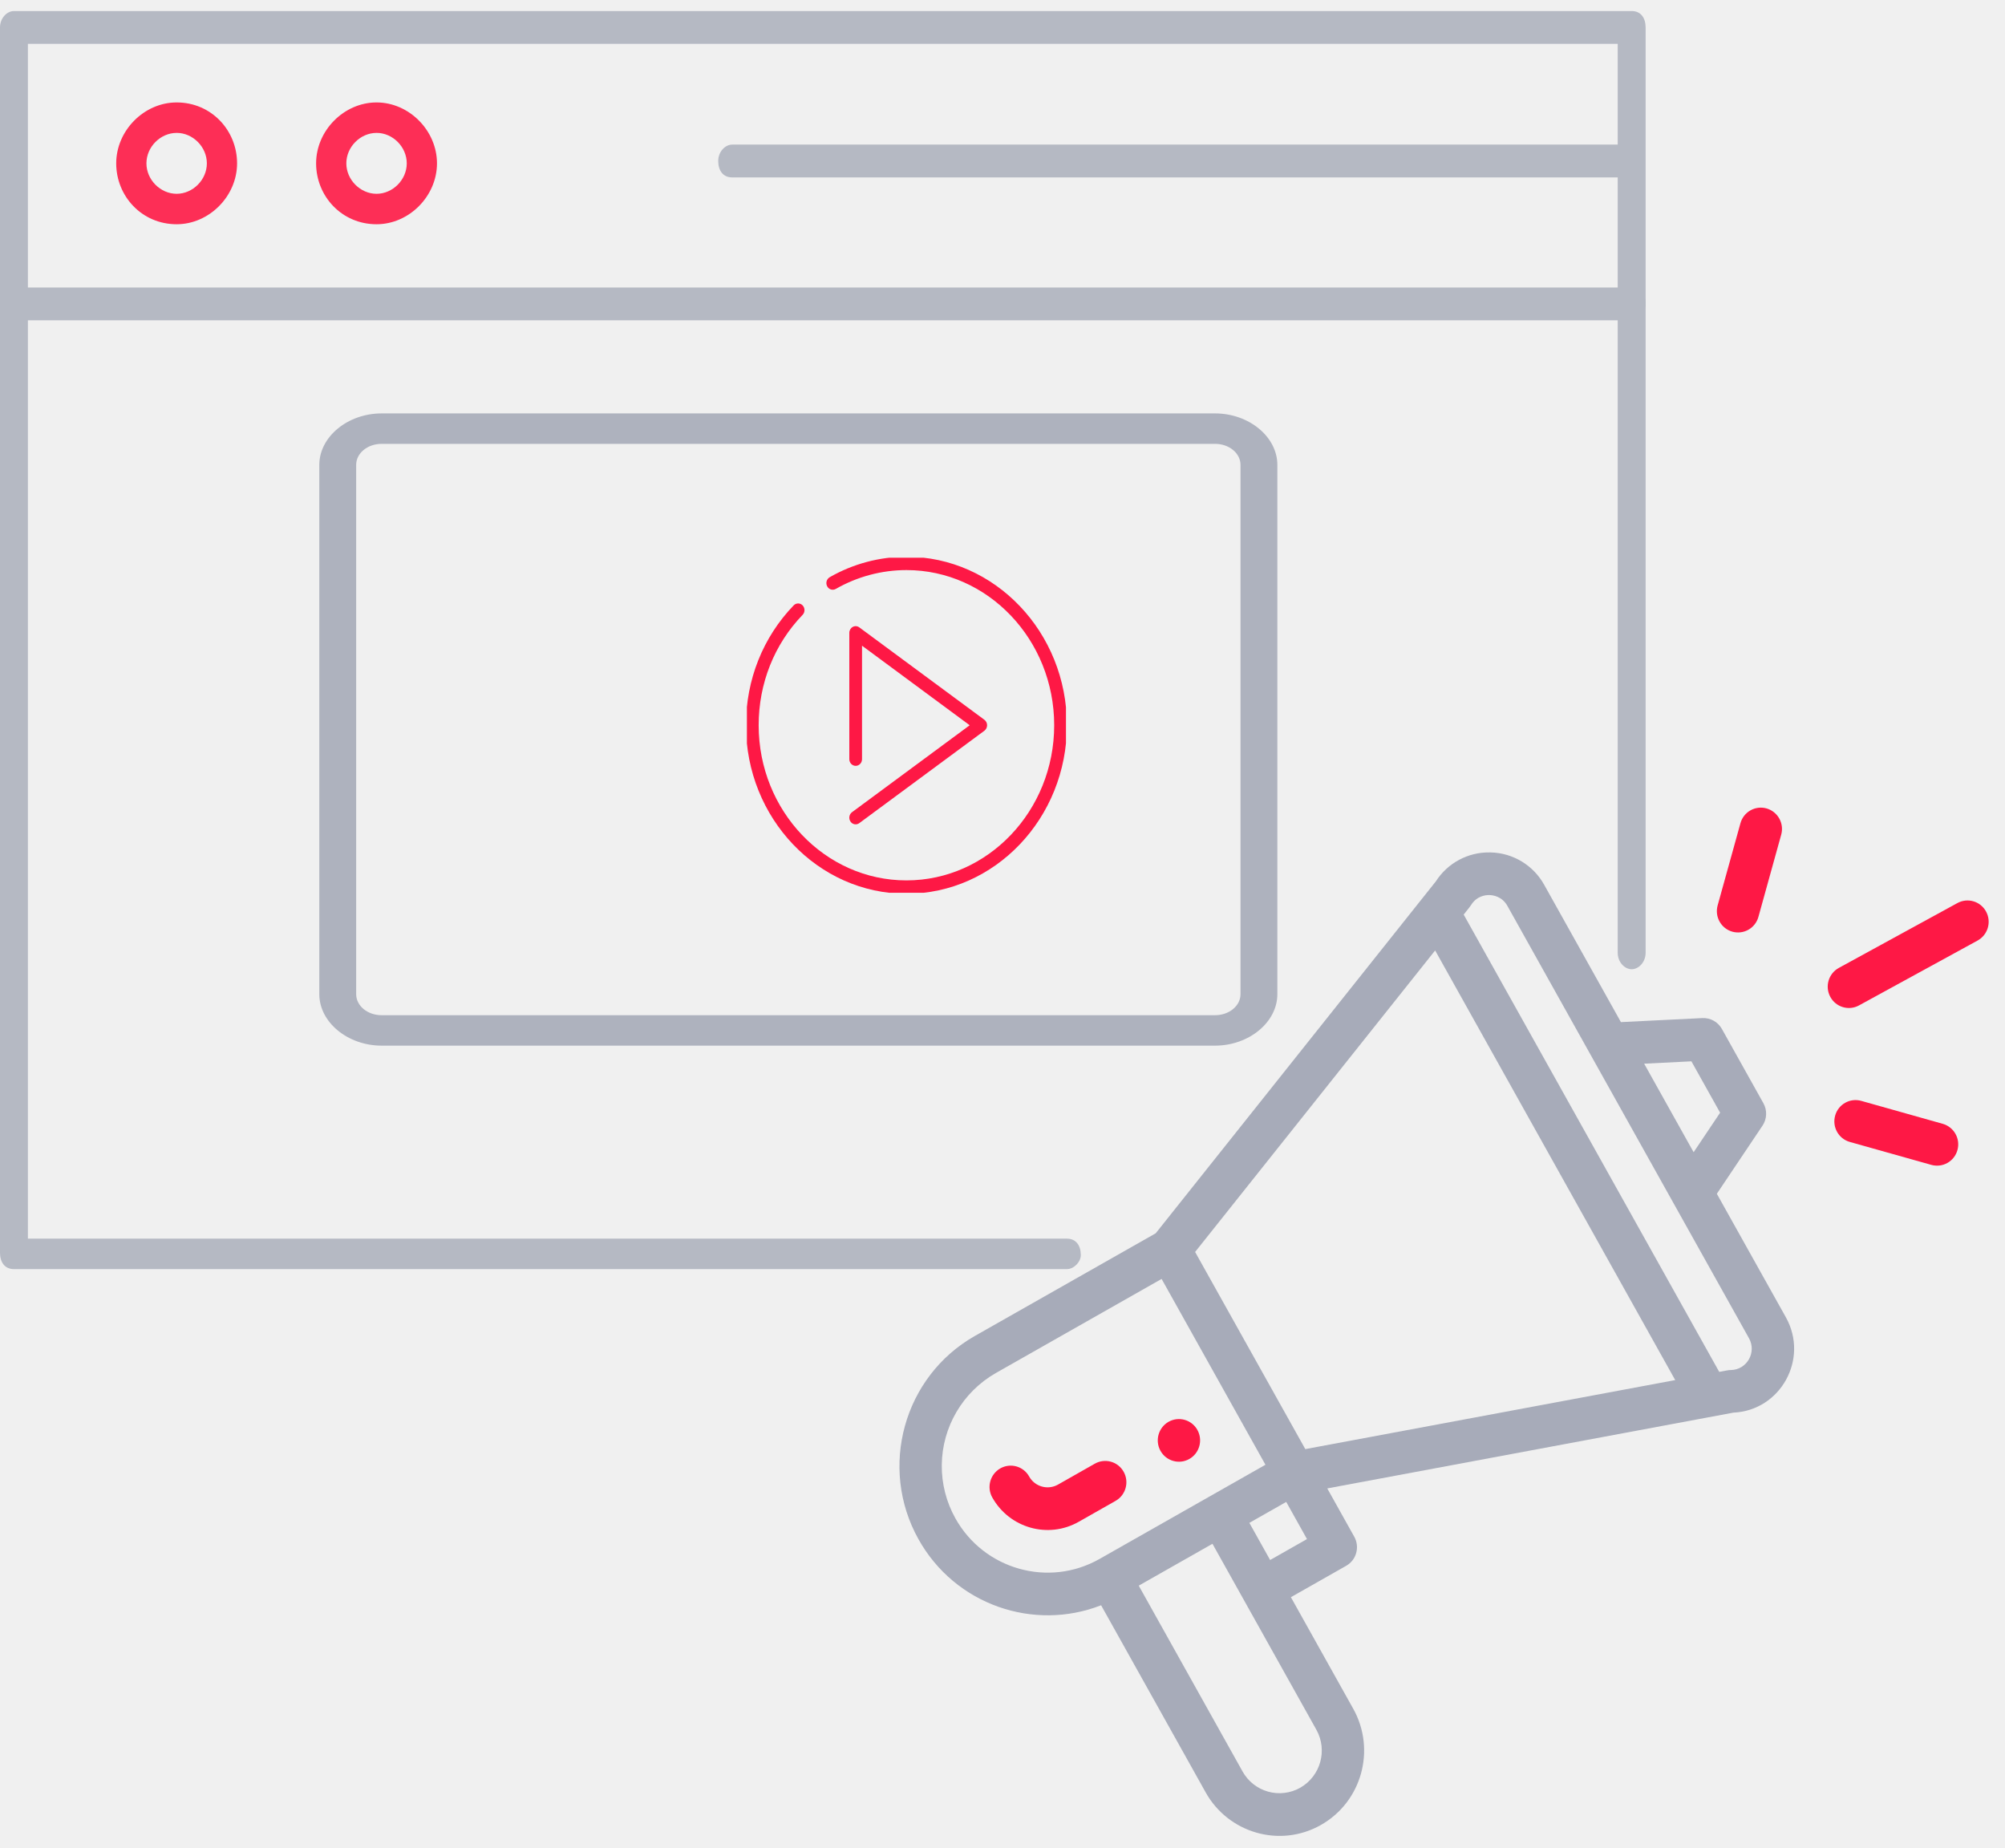
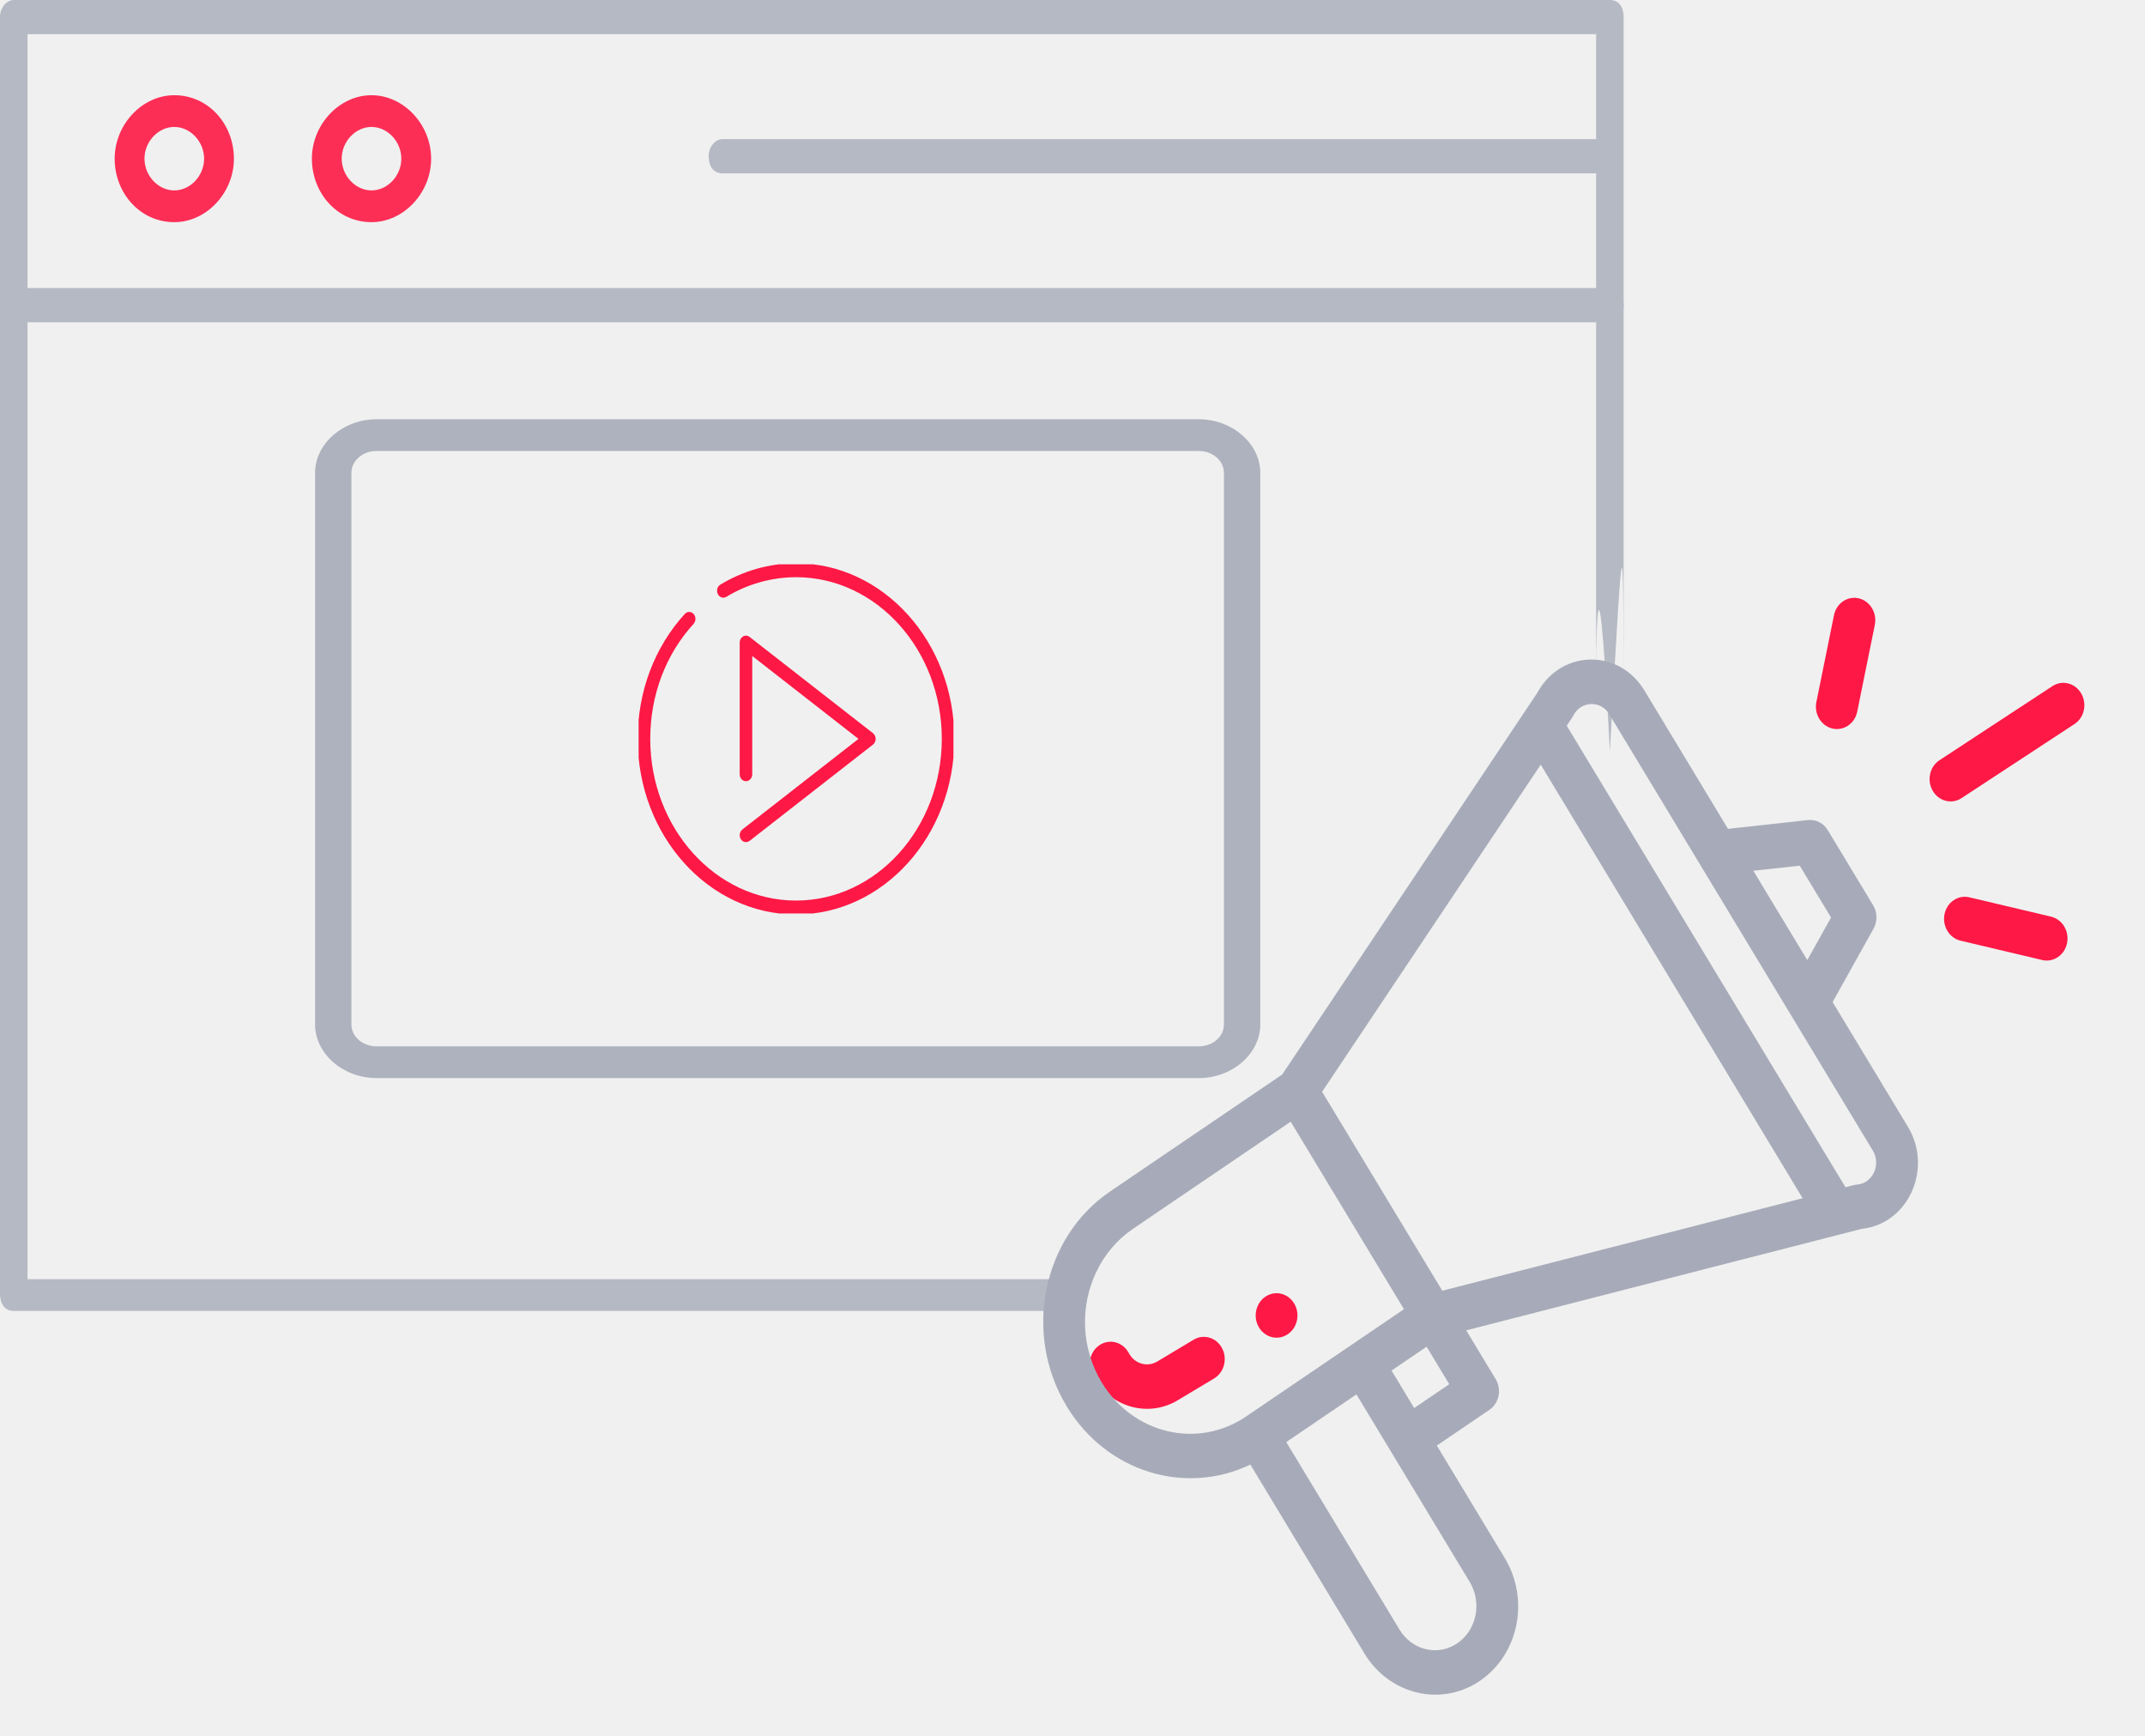
- <svg xmlns="http://www.w3.org/2000/svg" width="127" height="117" fill="none">
+ <svg xmlns="http://www.w3.org/2000/svg" width="157" height="127" fill="none">
  <g opacity=".9">
-     <path d="M67.577 80.379H.883c-.589 0-.883-.445-.883-1.039V1.74C0 1.146.442.7.883.7h102.47c.588 0 .883.445.883 1.039v58.608c0 .594-.442 1.039-.883 1.039-.442 0-.884-.445-.884-1.039V2.778H1.767V78.45h65.81c.588 0 .883.445.883 1.039 0 .445-.442.89-.883.89z" fill="#AEB2BE" />
-     <path d="M103.205 20.287H.883c-.589 0-.883-.445-.883-1.039 0-.593.442-1.038.883-1.038h102.47c.588 0 .883.445.883 1.038a1.01 1.01 0 0 1-1.031 1.039z" fill="#AEB2BE" />
-     <path d="M11.19 14.203c-2.21 0-3.829-1.78-3.829-3.857 0-2.078 1.767-3.858 3.828-3.858 2.209 0 3.828 1.78 3.828 3.858 0 2.077-1.767 3.857-3.828 3.857zm0-5.786c-1.031 0-1.915.89-1.915 1.929 0 1.038.884 1.928 1.914 1.928 1.03 0 1.914-.89 1.914-1.928 0-1.039-.883-1.93-1.914-1.93zm12.661 5.786c-2.208 0-3.828-1.78-3.828-3.857 0-2.078 1.767-3.858 3.828-3.858 2.062 0 3.828 1.78 3.828 3.858 0 2.077-1.766 3.857-3.828 3.857zm0-5.786c-1.03 0-1.914.89-1.914 1.929 0 1.038.884 1.928 1.914 1.928 1.03 0 1.914-.89 1.914-1.928 0-1.039-.883-1.93-1.914-1.93z" fill="#FE1845" />
-     <path d="M103.207 11.236h-56.83c-.588 0-.883-.445-.883-1.039 0-.593.442-1.038.883-1.038h56.83c.588 0 .883.445.883 1.038 0 .594-.295 1.039-.883 1.039z" fill="#AEB2BE" />
-     <path d="M75.334 92.404c.644-.365.873-1.19.51-1.84a1.336 1.336 0 0 0-1.826-.514 1.357 1.357 0 0 0-.51 1.84c.363.65 1.18.88 1.826.514zm-4.159.812a1.335 1.335 0 0 0-1.826-.514l-2.336 1.326a1.337 1.337 0 0 1-1.825-.514A1.335 1.335 0 0 0 63.362 93a1.357 1.357 0 0 0-.51 1.84c1.083 1.938 3.536 2.643 5.477 1.542l2.336-1.326c.644-.366.873-1.19.51-1.84z" fill="#FF0032" />
-     <path d="M69.746 101.669l6.625 11.855c1.43 2.562 4.696 3.539 7.303 2.057 2.58-1.466 3.496-4.758 2.04-7.36l-3.947-7.063 3.504-1.989c.645-.366.873-1.19.51-1.84l-1.71-3.06c.207-.04 1.577-.295 25.725-4.8 2.981-.132 4.801-3.396 3.324-6.037l-4.373-7.824 2.893-4.315c.284-.424.307-.973.057-1.419l-2.631-4.708a1.34 1.34 0 0 0-1.234-.686l-5.16.256-4.854-8.685a3.982 3.982 0 0 0-3.41-2.063h-.052a3.978 3.978 0 0 0-3.405 1.831L73.204 78.111l-11.453 6.501c-4.504 2.556-6.116 8.328-3.57 12.88 2.326 4.162 7.305 5.843 11.565 4.177zm13.633 7.879a2.711 2.711 0 0 1-1.021 3.679 2.674 2.674 0 0 1-3.651-1.028l-6.578-11.772 4.671-2.651 6.579 11.772zm-2.927-10.744l-1.316-2.354 2.336-1.326 1.315 2.354-2.335 1.326zm26.685-31.585l1.818 3.254-1.678 2.503-3.134-5.608 2.994-.149zm-13.96-9.894c.366-.59.937-.645 1.169-.636.228.005.798.083 1.136.687l15.302 27.381c.499.892-.13 2-1.149 2.014-.183.002-.268.034-.737.117L92.712 57.925c.35-.445.395-.488.465-.6zm-2.273 2.87l15.208 27.213L82.68 91.78 75.7 79.293l15.204-19.097zM60.517 96.167a6.786 6.786 0 0 1-.864-3.38 6.788 6.788 0 0 1 3.414-5.82L73.578 81l6.578 11.77-10.51 5.967c-3.221 1.827-7.316.674-9.13-2.571z" fill="#9EA3B2" />
-     <path d="M123.986 57.195l-7.513 4.108a1.356 1.356 0 0 0-.539 1.832c.352.655 1.166.9 1.818.543l7.512-4.109a1.356 1.356 0 0 0 .539-1.831 1.334 1.334 0 0 0-1.817-.543zm-.93 13.982l-5.164-1.454a1.338 1.338 0 0 0-1.651.937c-.2.719.217 1.464.93 1.665l5.165 1.453a1.339 1.339 0 0 0 1.651-.937 1.351 1.351 0 0 0-.931-1.664zm-12.813-19.038l-1.444 5.204c-.2.72.217 1.464.93 1.665a1.34 1.34 0 0 0 1.652-.937l1.443-5.205a1.352 1.352 0 0 0-.93-1.665 1.339 1.339 0 0 0-1.651.938z" fill="#FF0032" />
+     <path d="M77.045 95.938H1.007c-.671 0-1.007-.536-1.007-1.25V1.25C0 .536.504 0 1.007 0h116.826c.671 0 1.007.536 1.007 1.25V55c0-17.82 0-18.07-1.007 0-1.007-19.57-1.007-5.285-1.007-6V2.501H2.014v91.115h75.03c.672 0 1.008.535 1.008 1.25 0 .536-.504 1.072-1.007 1.072z" fill="#AEB2BE" />
+     <path d="M117.665 23.583H1.007c-.671 0-1.007-.536-1.007-1.25 0-.715.504-1.251 1.007-1.251h116.826c.671 0 1.007.535 1.007 1.25s-.504 1.25-1.175 1.25z" fill="#AEB2BE" />
+     <path d="M12.757 16.258c-2.518 0-4.364-2.144-4.364-4.645 0-2.502 2.014-4.645 4.364-4.645 2.518 0 4.364 2.143 4.364 4.645 0 2.5-2.014 4.645-4.364 4.645zm0-6.968c-1.175 0-2.182 1.072-2.182 2.323 0 1.25 1.007 2.322 2.182 2.322s2.182-1.072 2.182-2.322-1.007-2.323-2.182-2.323zM27.192 16.258c-2.518 0-4.364-2.144-4.364-4.645 0-2.502 2.014-4.645 4.364-4.645s4.364 2.143 4.364 4.645c0 2.5-2.014 4.645-4.364 4.645zm0-6.968c-1.175 0-2.182 1.072-2.182 2.323 0 1.25 1.007 2.322 2.182 2.322s2.182-1.072 2.182-2.322-1.007-2.323-2.182-2.323z" fill="#FE1845" />
+     <path d="M117.667 12.685h-64.79c-.672 0-1.008-.536-1.008-1.25 0-.716.504-1.252 1.007-1.252h64.791c.672 0 1.008.537 1.008 1.251 0 .715-.336 1.25-1.008 1.25z" fill="#AEB2BE" />
+     <path d="M94.188 97.684c.735-.44.995-1.433.581-2.215-.414-.782-1.346-1.06-2.081-.619-.735.441-.996 1.434-.582 2.216.414.782 1.347 1.06 2.082.618zM89.446 98.662c-.414-.782-1.346-1.06-2.081-.619l-2.663 1.597c-.734.44-1.668.162-2.081-.62-.415-.782-1.347-1.06-2.082-.618-.735.44-.996 1.433-.582 2.215 1.235 2.334 4.032 3.183 6.245 1.857l2.663-1.596c.735-.441.996-1.433.581-2.216z" fill="#FF0032" />
+     <path d="M91.518 107.181l8.35 13.824c1.802 2.986 5.587 3.95 8.454 2.001 2.836-1.929 3.654-5.946 1.819-8.98l-4.974-8.236 3.852-2.617c.709-.482.913-1.487.455-2.245l-2.156-3.57c.235-.059 1.776-.454 28.956-7.43 3.384-.351 5.233-4.393 3.371-7.473l-5.51-9.122 2.998-5.374a1.718 1.718 0 0 0-.032-1.71l-3.316-5.49c-.314-.52-.878-.807-1.452-.745l-5.856.642-6.117-10.128c-.887-1.467-2.391-2.311-4.023-2.259l-.059.002c-1.577.072-2.969.972-3.751 2.423l-18.68 27.944-12.593 8.555c-4.953 3.363-6.394 10.406-3.185 15.714 2.931 4.853 8.713 6.552 13.449 4.274zm16.056 8.591c.915 1.514.509 3.523-.912 4.489-1.425.97-3.32.5-4.225-1l-8.291-13.727 5.136-3.489 8.292 13.727zm-4.065-12.727l-1.658-2.745 2.568-1.745 1.658 2.745-2.568 1.745zm28.22-39.693l2.292 3.794-1.74 3.118-3.95-6.54 3.398-.372zM115.164 52.36a1.484 1.484 0 0 1 2.627-.087L137.077 84.2c.628 1.04-.012 2.411-1.171 2.494-.208.015-.302.06-.83.19L114.675 53.11c.369-.557.417-.612.489-.752zm-2.392 3.599l19.168 31.73-26.375 6.77-8.796-14.561 16.003-23.94zm-32.135 45.204a8.538 8.538 0 0 1-1.214-4.007c-.135-2.898 1.202-5.663 3.49-7.217l11.557-7.852 8.291 13.724-11.558 7.853c-3.54 2.404-8.28 1.283-10.566-2.501z" fill="#9EA3B2" />
+     <path d="M150.225 50.213l-8.272 5.424c-.716.47-.935 1.472-.488 2.237.446.765 1.388 1.006 2.106.535l8.271-5.424c.717-.47.935-1.472.488-2.237-.446-.766-1.389-1.005-2.105-.535zM150.121 67.081l-5.977-1.414c-.826-.195-1.639.357-1.817 1.234-.177.877.348 1.745 1.173 1.94l5.978 1.415c.83.197 1.639-.364 1.816-1.234.178-.877-.348-1.746-1.173-1.94zM134.236 45.023l-1.289 6.35c-.178.877.347 1.745 1.172 1.941.825.195 1.639-.356 1.817-1.233l1.288-6.35c.178-.878-.347-1.747-1.172-1.942-.825-.195-1.639.357-1.816 1.234z" fill="#FF0032" />
  </g>
-   <path d="M76.96 66.226H24.175c-2.154 0-3.95-1.483-3.95-3.263V29.446c0-1.78 1.796-3.263 3.95-3.263H76.96c2.155 0 3.95 1.483 3.95 3.263v33.517c0 1.78-1.795 3.263-3.95 3.263zM24.175 28.111c-.897 0-1.615.593-1.615 1.335v33.517c0 .742.718 1.335 1.615 1.335H76.96c.898 0 1.616-.593 1.616-1.335V29.446c0-.742-.718-1.335-1.616-1.335H24.176z" fill="#AEB2BE" />
+   <path d="M87.742 78.897H27.564c-2.457 0-4.503-1.786-4.503-3.929V34.611c0-2.143 2.046-3.929 4.503-3.929h60.178c2.456 0 4.503 1.786 4.503 3.929v40.357c0 2.143-2.047 3.929-4.503 3.929zM27.564 33.003c-1.024 0-1.843.715-1.843 1.608v40.357c0 .893.82 1.607 1.843 1.607h60.178c1.023 0 1.842-.714 1.842-1.607V34.611c0-.893-.819-1.607-1.842-1.607H27.564z" fill="#AEB2BE" />
  <g clip-path="url(#clip0)" fill="#FE1845">
-     <path d="M57.414 35.26a9.797 9.797 0 0 0-4.86 1.298.434.434 0 0 0-.16.574c.106.204.35.28.546.168a9.02 9.02 0 0 1 4.474-1.194c5.16 0 9.36 4.409 9.36 9.827 0 5.419-4.2 9.827-9.36 9.827-5.16 0-9.359-4.408-9.359-9.827 0-2.646.988-5.129 2.783-6.99a.438.438 0 0 0 .004-.598.39.39 0 0 0-.57-.003c-1.948 2.02-3.022 4.717-3.022 7.591 0 5.885 4.56 10.673 10.164 10.673 5.605 0 10.165-4.788 10.165-10.673s-4.56-10.672-10.165-10.672z" />
-     <path d="M53.87 52.03a.388.388 0 0 0 .561.102l7.923-5.852a.429.429 0 0 0 .17-.346.43.43 0 0 0-.17-.346l-7.923-5.852a.386.386 0 0 0-.417-.03.426.426 0 0 0-.217.375v8.001c0 .233.18.423.403.423.222 0 .402-.19.402-.423v-7.187l6.82 5.039-7.454 5.506a.436.436 0 0 0-.098.59z" />
+     <path d="M58.264 41.222c-1.935 0-3.85.54-5.54 1.562-.223.135-.305.444-.184.69.122.247.4.339.623.204a9.866 9.866 0 0 1 5.101-1.438c5.884 0 10.67 5.308 10.67 11.832 0 6.525-4.786 11.833-10.67 11.833s-10.67-5.308-10.67-11.833c0-3.186 1.126-6.175 3.172-8.417a.549.549 0 0 0 .005-.72.428.428 0 0 0-.65-.003c-2.221 2.433-3.445 5.68-3.445 9.14 0 7.086 5.198 12.85 11.588 12.85 6.39 0 11.588-5.764 11.588-12.85 0-7.085-5.198-12.85-11.588-12.85z" />
+     <path d="M54.224 61.413c.09.14.232.216.376.216.091 0 .183-.03.264-.092l9.033-7.047a.527.527 0 0 0 .194-.416.527.527 0 0 0-.194-.417l-9.033-7.046a.421.421 0 0 0-.476-.036.519.519 0 0 0-.247.452v9.633c0 .282.205.51.459.51.253 0 .459-.229.459-.51v-8.653l7.776 6.067-8.5 6.63a.545.545 0 0 0-.11.709z" />
  </g>
  <defs>
    <clipPath id="clip0">
-       <path fill="#fff" transform="translate(47.31 35.324)" d="M0 0h20.21v21.22H0z" />
+       <path fill="#fff" transform="translate(46.744 41.298)" d="M0 0h23.041v25.551H0z" />
    </clipPath>
  </defs>
</svg>
